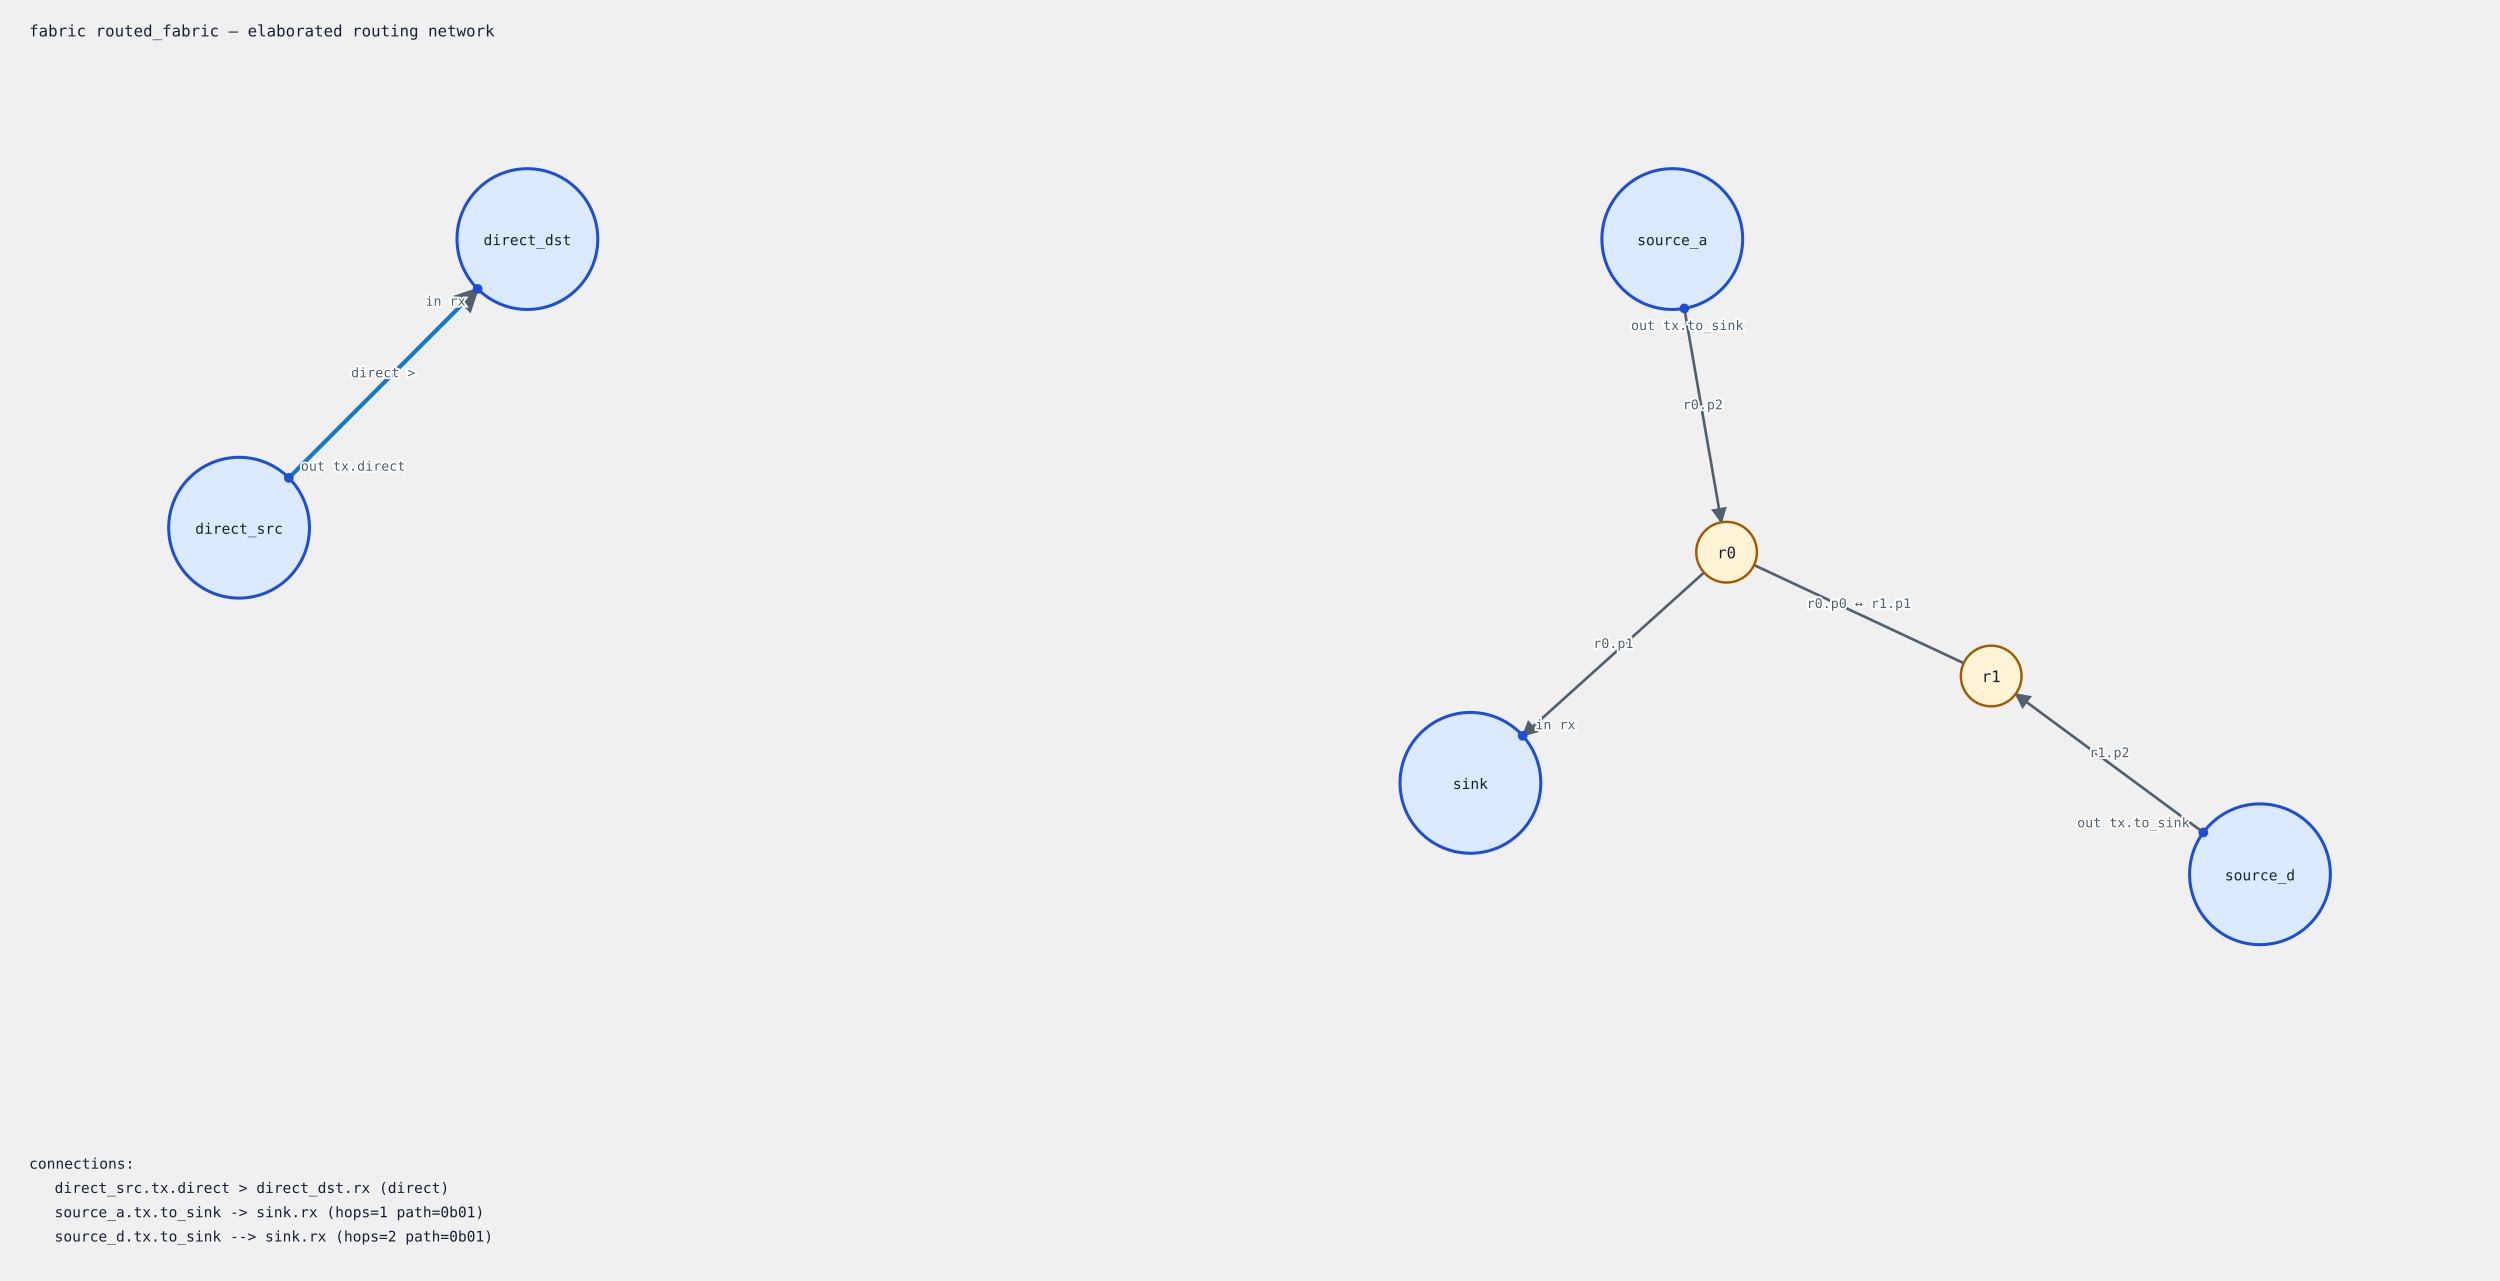
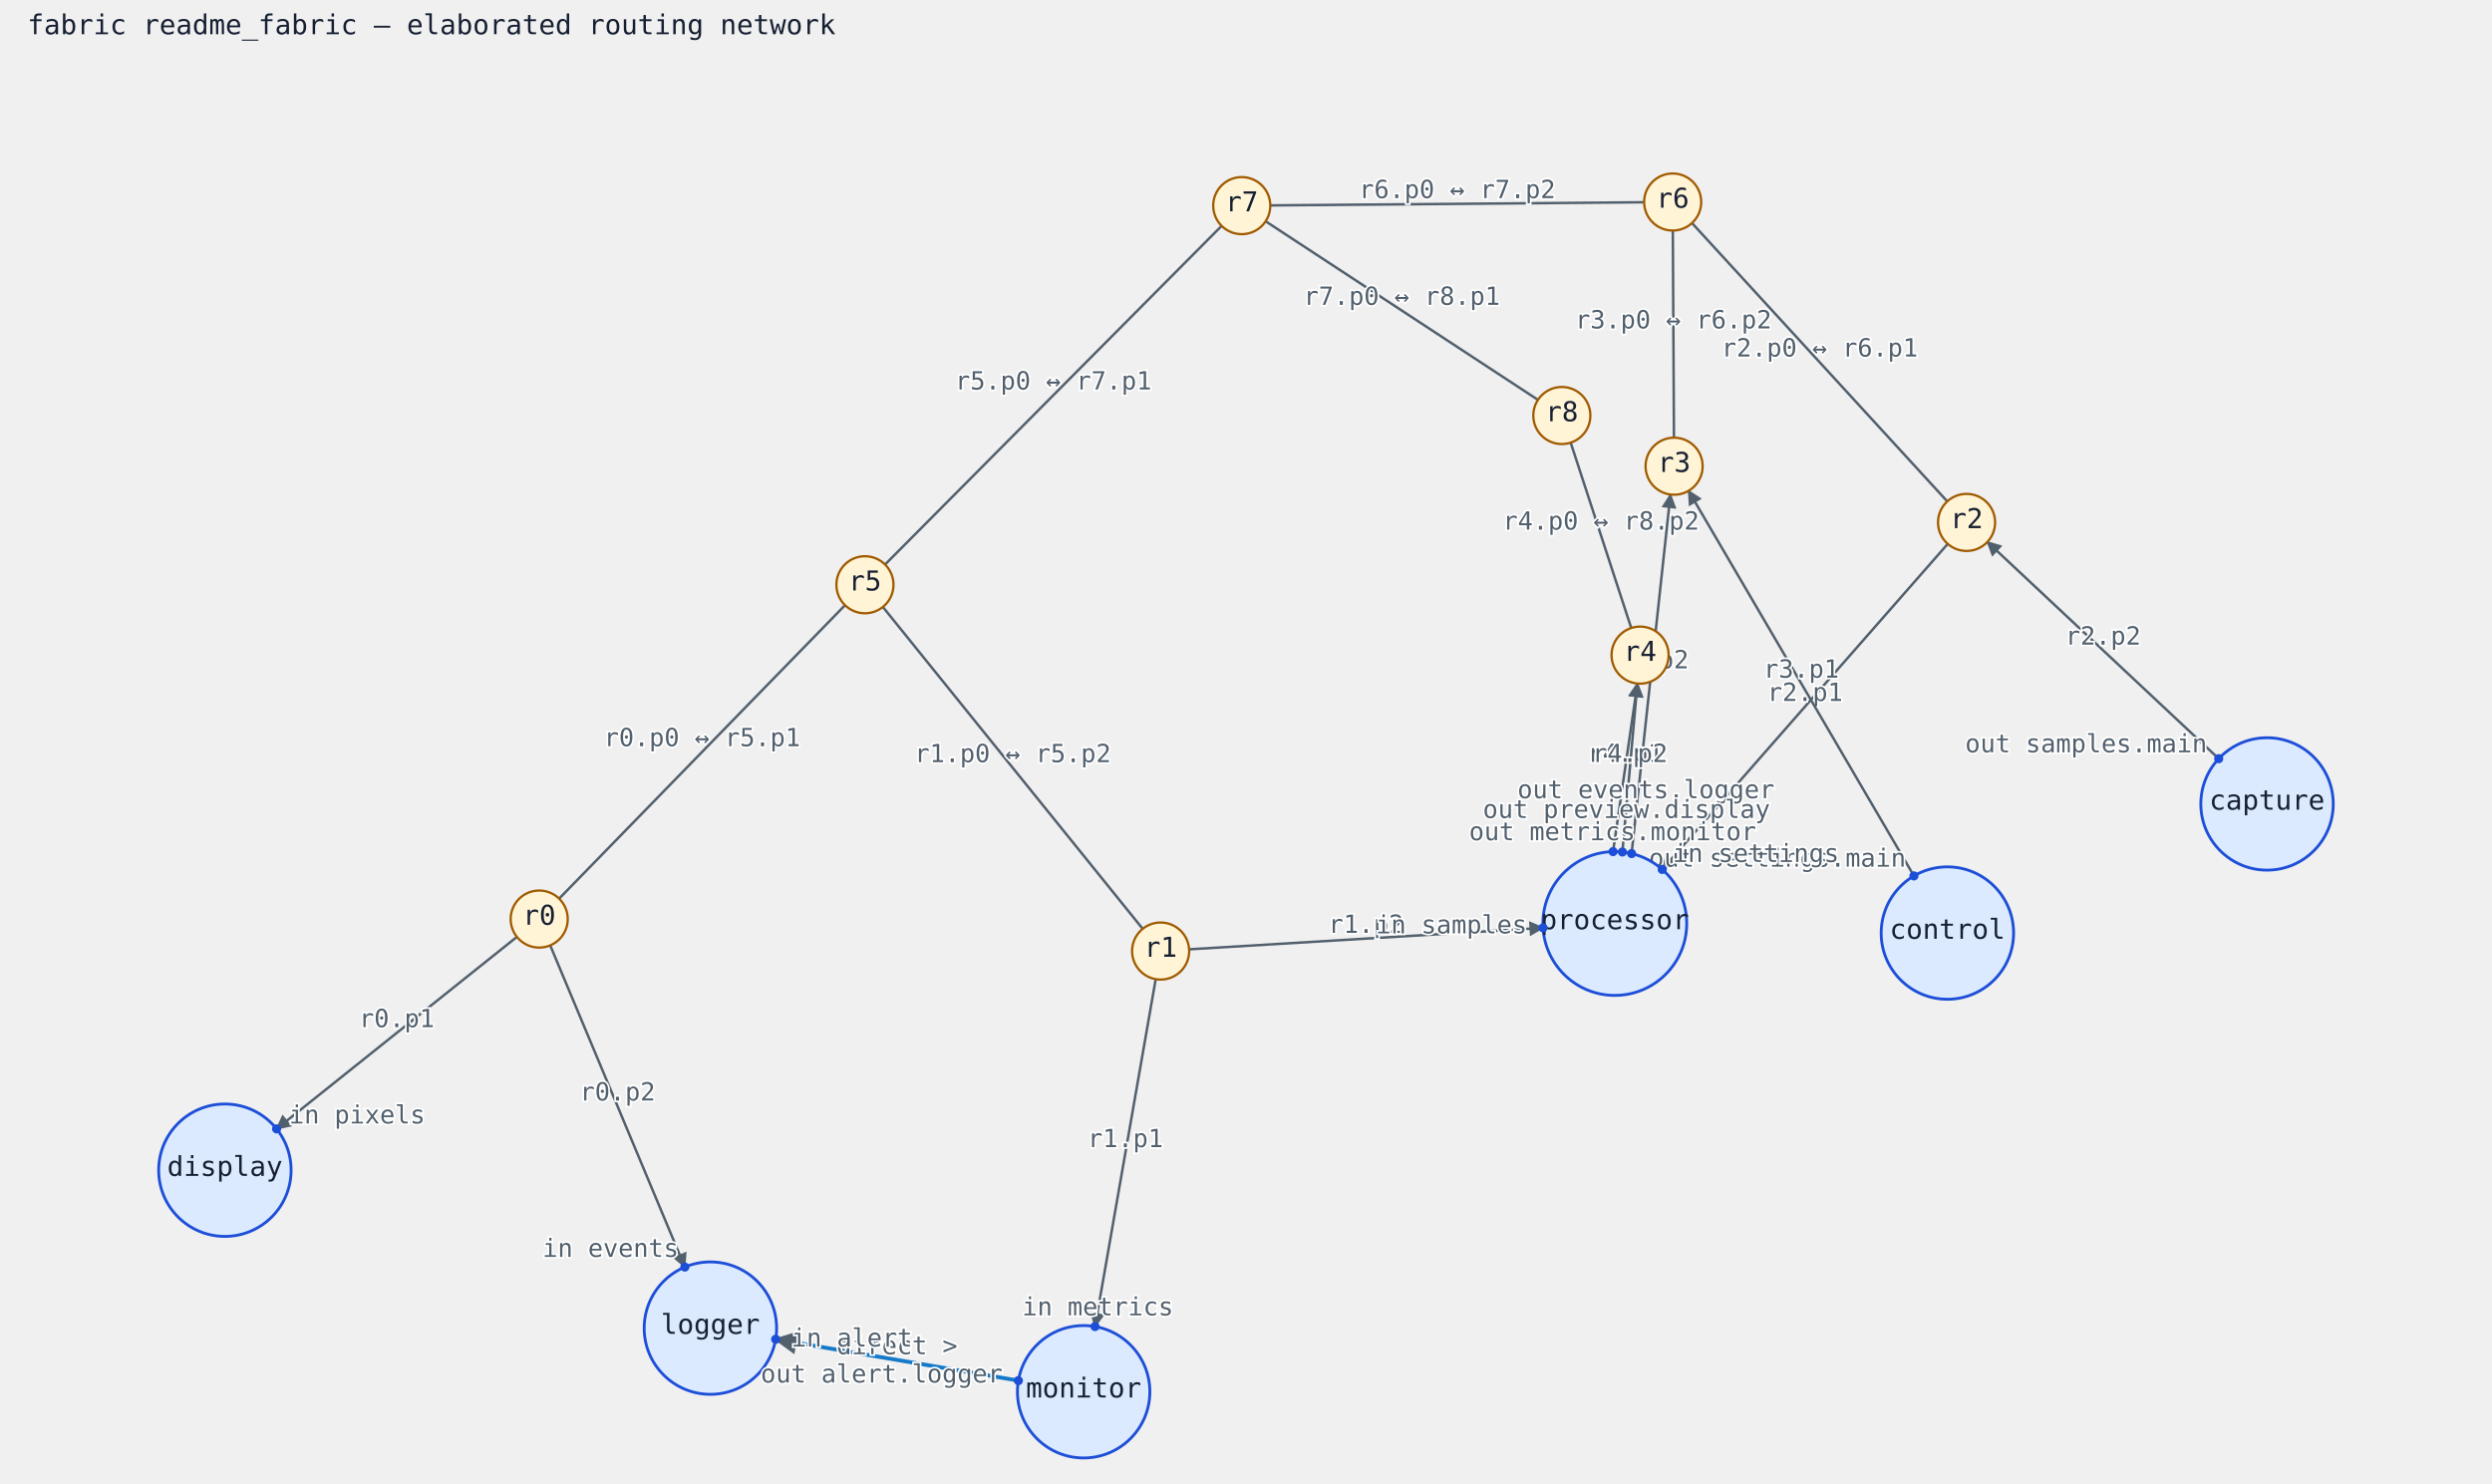
- <svg xmlns="http://www.w3.org/2000/svg" width="2060" height="1055" viewBox="0 0 2060 1055" role="img" aria-labelledby="title desc" data-layout="tree-spring" data-crossings-before="0" data-crossings="0" data-direct-crossings="0">
+ <svg xmlns="http://www.w3.org/2000/svg" width="2183" height="1300" viewBox="0 0 2183 1300" role="img" aria-labelledby="title desc" data-layout="tree-spring" data-crossings-before="4" data-crossings="1" data-direct-crossings="0">
  <defs>
    <marker id="arrow" viewBox="0 0 10 10" refX="9" refY="5" markerWidth="6" markerHeight="6" orient="auto">
      <path d="M 0 0 L 10 5 L 0 10 z" fill="#52606d" />
    </marker>
  </defs>
-   <style>text{font-family:ui-monospace,monospace;font-size:13px;fill:#172033}.edge{stroke:#52606d;stroke-width:2.2;fill:none}.direct{stroke:#1479c9;stroke-width:3.4}.port{font-size:11px;fill:#52606d;paint-order:stroke;stroke:#fff;stroke-width:3px}.router{fill:#fff4d6;stroke:#a05a00;stroke-width:2}.unit{fill:#dbeafe;stroke:#1d4ed8;stroke-width:2.5}.label{font-size:12px}.legend{font-size:12px}</style>
-   <text x="24" y="30" font-size="18">fabric routed_fabric — elaborated routing network</text>
-   <line class="edge " data-kind="router-link" data-from="r0" data-to="r1" x1="1445.341" y1="465.612" x2="1618.101" y2="546.438" />
-   <text class="port" x="1531.721" y="501.025" text-anchor="middle">r0.p0 ↔ r1.p1</text>
-   <line class="edge " data-kind="endpoint-link" data-from="r0" data-to="sink" marker-end="url(#arrow)" x1="1404.117" y1="471.745" x2="1254.711" y2="606.259" />
-   <text class="port" x="1329.414" y="534.002" text-anchor="middle">r0.p1</text>
-   <line class="edge " data-kind="endpoint-link" data-from="source_a" data-to="r0" marker-end="url(#arrow)" x1="1387.875" y1="254.148" x2="1418.427" y2="430.385" />
-   <text class="port" x="1403.151" y="337.266" text-anchor="middle">r0.p2</text>
-   <line class="edge " data-kind="endpoint-link" data-from="source_d" data-to="r1" marker-end="url(#arrow)" x1="1815.540" y1="685.972" x2="1660.864" y2="571.873" />
-   <text class="port" x="1738.202" y="623.923" text-anchor="middle">r1.p2</text>
-   <line class="edge direct" data-kind="direct-link" data-from="direct_src" data-to="direct_dst" data-source="direct_src.tx.direct" data-destination="direct_dst.rx" marker-end="url(#arrow)" x1="237.990" y1="393.793" x2="393.579" y2="238.034" />
-   <text class="port" x="315.784" y="310.914" text-anchor="middle">direct &gt;</text>
-   <circle class="unit" data-kind="unit" data-unit="direct_dst" cx="434.569" cy="197.000" r="58.000" />
-   <text class="label" x="434.569" y="202.000" text-anchor="middle">direct_dst</text>
-   <circle data-kind="destination-port" data-endpoint="destination:direct_dst.rx" cx="393.579" cy="238.034" r="4" fill="#1d4ed8" />
-   <text class="port" data-endpoint="destination:direct_dst.rx" x="383.685" y="251.939" text-anchor="end">in rx</text>
-   <circle class="unit" data-kind="unit" data-unit="direct_src" cx="197.000" cy="434.828" r="58.000" />
-   <text class="label" x="197.000" y="439.828" text-anchor="middle">direct_src</text>
-   <circle data-kind="source-port" data-endpoint="source:direct_src.tx.direct" cx="237.990" cy="393.793" r="4" fill="#1d4ed8" />
-   <text class="port" data-endpoint="source:direct_src.tx.direct" x="247.884" y="387.888" text-anchor="start">out tx.direct</text>
-   <circle class="unit" data-kind="unit" data-unit="sink" cx="1211.607" cy="645.066" r="58.000" />
-   <text class="label" x="1211.607" y="650.066" text-anchor="middle">sink</text>
-   <circle data-kind="destination-port" data-endpoint="destination:sink.rx" cx="1254.711" cy="606.259" r="4" fill="#1d4ed8" />
-   <text class="port" data-endpoint="destination:sink.rx" x="1265.116" y="600.891" text-anchor="start">in rx</text>
-   <circle class="unit" data-kind="unit" data-unit="source_a" cx="1377.969" cy="197.000" r="58.000" />
-   <text class="label" x="1377.969" y="202.000" text-anchor="middle">source_a</text>
-   <circle data-kind="source-port" data-endpoint="source:source_a.tx.to_sink" cx="1387.875" cy="254.148" r="4" fill="#1d4ed8" />
-   <text class="port" data-endpoint="source:source_a.tx.to_sink" x="1390.267" y="271.942" text-anchor="middle">out tx.to_sink</text>
-   <circle class="unit" data-kind="unit" data-unit="source_d" cx="1862.215" cy="720.402" r="58.000" />
-   <text class="label" x="1862.215" y="725.402" text-anchor="middle">source_d</text>
-   <circle data-kind="source-port" data-endpoint="source:source_d.tx.to_sink" cx="1815.540" cy="685.972" r="4" fill="#1d4ed8" />
-   <text class="port" data-endpoint="source:source_d.tx.to_sink" x="1804.273" y="681.661" text-anchor="end">out tx.to_sink</text>
-   <circle class="router" data-kind="router" data-router="r0" cx="1422.697" cy="455.017" r="25" />
-   <text x="1422.697" y="460.017" text-anchor="middle">r0</text>
-   <circle class="router" data-kind="router" data-router="r1" cx="1640.746" cy="557.032" r="25" />
-   <text x="1640.746" y="562.032" text-anchor="middle">r1</text>
-   <text class="legend" x="24" y="963">connections:</text>
-   <text class="legend" x="45" y="983">direct_src.tx.direct &gt; direct_dst.rx (direct)</text>
-   <text class="legend" x="45" y="1003">source_a.tx.to_sink -&gt; sink.rx (hops=1 path=0b01)</text>
-   <text class="legend" x="45" y="1023">source_d.tx.to_sink --&gt; sink.rx (hops=2 path=0b01)</text>
+   <style>text{font-family:ui-monospace,monospace;font-size:24px;fill:#172033}.edge{stroke:#52606d;stroke-width:2.2;fill:none}.direct{stroke:#1479c9;stroke-width:3.4}.port{font-size:22px;fill:#52606d;paint-order:stroke;stroke:#fff;stroke-width:3px}.router{fill:#fff4d6;stroke:#a05a00;stroke-width:2}.unit{fill:#dbeafe;stroke:#1d4ed8;stroke-width:2.5}.label{font-size:24px}.legend{font-size:12px}</style>
+   <text x="24" y="30" font-size="30">fabric readme_fabric — elaborated routing network</text>
+   <line class="edge " data-kind="router-link" data-from="r0" data-to="r5" x1="489.789" y1="787.318" x2="740.244" y2="530.237" />
+   <text class="port" x="615.017" y="653.778" text-anchor="middle">r0.p0 ↔ r5.p1</text>
+   <line class="edge " data-kind="endpoint-link" data-from="r0" data-to="display" marker-end="url(#arrow)" x1="452.814" y1="820.832" x2="242.309" y2="989.058" />
+   <text class="port" x="347.561" y="899.945" text-anchor="middle">r0.p1</text>
+   <line class="edge " data-kind="endpoint-link" data-from="r0" data-to="logger" marker-end="url(#arrow)" x1="481.993" y1="828.288" x2="599.920" y2="1110.122" />
+   <text class="port" x="540.956" y="964.205" text-anchor="middle">r0.p2</text>
+   <line class="edge " data-kind="router-link" data-from="r1" data-to="r5" x1="1001.009" y1="813.796" x2="773.392" y2="531.784" />
+   <text class="port" x="887.200" y="667.790" text-anchor="middle">r1.p0 ↔ r5.p2</text>
+   <line class="edge " data-kind="endpoint-link" data-from="r1" data-to="monitor" marker-end="url(#arrow)" x1="1012.410" y1="857.877" x2="959.259" y2="1162.243" />
+   <text class="port" x="985.834" y="1005.060" text-anchor="middle">r1.p1</text>
+   <line class="edge " data-kind="endpoint-link" data-from="r1" data-to="processor" marker-end="url(#arrow)" x1="1041.665" y1="831.736" x2="1351.694" y2="812.926" />
+   <text class="port" x="1196.679" y="817.331" text-anchor="middle">r1.p2</text>
+   <line class="edge " data-kind="router-link" data-from="r2" data-to="r6" x1="1705.820" y1="439.295" x2="1482.169" y2="195.425" />
+   <text class="port" x="1593.994" y="312.360" text-anchor="middle">r2.p0 ↔ r6.p1</text>
+   <line class="edge " data-kind="endpoint-link" data-from="r2" data-to="processor" marker-end="url(#arrow)" x1="1706.234" y1="476.516" x2="1456.115" y2="761.744" />
+   <text class="port" x="1581.175" y="614.130" text-anchor="middle">r2.p1</text>
+   <line class="edge " data-kind="endpoint-link" data-from="capture" data-to="r2" marker-end="url(#arrow)" x1="1943.606" y1="664.703" x2="1740.960" y2="474.814" />
+   <text class="port" x="1842.283" y="564.758" text-anchor="middle">r2.p2</text>
+   <line class="edge " data-kind="router-link" data-from="r3" data-to="r6" x1="1466.392" y1="383.471" x2="1465.407" y2="202.000" />
+   <text class="port" x="1465.900" y="287.735" text-anchor="middle">r3.p0 ↔ r6.p2</text>
+   <line class="edge " data-kind="endpoint-link" data-from="control" data-to="r3" marker-end="url(#arrow)" x1="1676.618" y1="767.432" x2="1479.156" y2="430.047" />
+   <text class="port" x="1577.887" y="593.739" text-anchor="middle">r3.p1</text>
+   <line class="edge " data-kind="endpoint-link" data-from="processor" data-to="r3" marker-end="url(#arrow)" x1="1429.284" y1="747.852" x2="1463.313" y2="433.263" />
+   <text class="port" x="1446.299" y="585.557" text-anchor="middle">r3.p2</text>
+   <line class="edge " data-kind="router-link" data-from="r4" data-to="r8" x1="1428.969" y1="550.218" x2="1375.932" y2="387.813" />
+   <text class="port" x="1402.451" y="464.015" text-anchor="middle">r4.p0 ↔ r8.p2</text>
+   <line class="edge " data-kind="endpoint-link" data-from="processor" data-to="r4" marker-end="url(#arrow)" x1="1413.041" y1="746.130" x2="1434.385" y2="598.873" />
+   <text class="port" x="1423.713" y="667.501" text-anchor="middle">r4.p1</text>
+   <line class="edge " data-kind="endpoint-link" data-from="processor" data-to="r4" marker-end="url(#arrow)" x1="1421.219" y1="746.462" x2="1434.385" y2="598.873" />
+   <text class="port" x="1427.802" y="667.668" text-anchor="middle">r4.p2</text>
+   <line class="edge " data-kind="router-link" data-from="r5" data-to="r7" x1="775.312" y1="494.597" x2="1070.159" y2="197.898" />
+   <text class="port" x="922.736" y="341.248" text-anchor="middle">r5.p0 ↔ r7.p1</text>
+   <line class="edge " data-kind="router-link" data-from="r6" data-to="r7" x1="1440.272" y1="177.210" x2="1112.781" y2="179.956" />
+   <text class="port" x="1276.527" y="173.583" text-anchor="middle">r6.p0 ↔ r7.p2</text>
+   <line class="edge " data-kind="router-link" data-from="r7" data-to="r8" x1="1108.687" y1="193.875" x2="1347.266" y2="350.338" />
+   <text class="port" x="1227.976" y="267.107" text-anchor="middle">r7.p0 ↔ r8.p1</text>
+   <line class="edge direct" data-kind="direct-link" data-from="monitor" data-to="logger" data-source="monitor.alert.logger" data-destination="logger.alert" marker-end="url(#arrow)" x1="892.106" y1="1209.630" x2="679.482" y2="1173.376" />
+   <text class="port" x="785.794" y="1186.503" text-anchor="middle">direct &gt;</text>
+   <circle class="unit" data-kind="unit" data-unit="capture" cx="1985.929" cy="704.361" r="58.000" />
+   <text class="label" x="1985.929" y="709.361" text-anchor="middle">capture</text>
+   <circle data-kind="source-port" data-endpoint="source:capture.samples.main" cx="1943.606" cy="664.703" r="4" fill="#1d4ed8" />
+   <text class="port" data-endpoint="source:capture.samples.main" x="1933.390" y="659.130" text-anchor="end">out samples.main</text>
+   <circle class="unit" data-kind="unit" data-unit="control" cx="1705.914" cy="817.489" r="58.000" />
+   <text class="label" x="1705.914" y="822.489" text-anchor="middle">control</text>
+   <circle data-kind="source-port" data-endpoint="source:control.settings.main" cx="1676.618" cy="767.432" r="4" fill="#1d4ed8" />
+   <text class="port" data-endpoint="source:control.settings.main" x="1669.546" y="759.349" text-anchor="end">out settings.main</text>
+   <circle class="unit" data-kind="unit" data-unit="display" cx="197.000" cy="1025.267" r="58.000" />
+   <text class="label" x="197.000" y="1030.267" text-anchor="middle">display</text>
+   <circle data-kind="destination-port" data-endpoint="destination:display.pixels" cx="242.309" cy="989.058" r="4" fill="#1d4ed8" />
+   <text class="port" data-endpoint="destination:display.pixels" x="253.246" y="984.318" text-anchor="start">in pixels</text>
+   <circle class="unit" data-kind="unit" data-unit="logger" cx="622.308" cy="1163.627" r="58.000" />
+   <text class="label" x="622.308" y="1168.627" text-anchor="middle">logger</text>
+   <circle data-kind="destination-port" data-endpoint="destination:logger.alert" cx="679.482" cy="1173.376" r="4" fill="#1d4ed8" />
+   <text class="port" data-endpoint="destination:logger.alert" x="693.283" y="1179.729" text-anchor="start">in alert</text>
+   <circle data-kind="destination-port" data-endpoint="destination:logger.events" cx="599.920" cy="1110.122" r="4" fill="#1d4ed8" />
+   <text class="port" data-endpoint="destination:logger.events" x="594.516" y="1101.207" text-anchor="end">in events</text>
+   <circle class="unit" data-kind="unit" data-unit="monitor" cx="949.281" cy="1219.378" r="58.000" />
+   <text class="label" x="949.281" y="1224.378" text-anchor="middle">monitor</text>
+   <circle data-kind="destination-port" data-endpoint="destination:monitor.metrics" cx="959.259" cy="1162.243" r="4" fill="#1d4ed8" />
+   <text class="port" data-endpoint="destination:monitor.metrics" x="961.667" y="1152.452" text-anchor="middle">in metrics</text>
+   <circle data-kind="source-port" data-endpoint="source:monitor.alert.logger" cx="892.106" cy="1209.630" r="4" fill="#1d4ed8" />
+   <text class="port" data-endpoint="source:monitor.alert.logger" x="878.305" y="1211.277" text-anchor="end">out alert.logger</text>
+   <circle class="unit" data-kind="unit" data-unit="processor" cx="1414.578" cy="809.111" r="63.000" />
+   <text class="label" x="1414.578" y="814.111" text-anchor="middle">processor</text>
+   <circle data-kind="destination-port" data-endpoint="destination:processor.samples" cx="1351.694" cy="812.926" r="4" fill="#1d4ed8" />
+   <text class="port" data-endpoint="destination:processor.samples" x="1337.719" y="817.774" text-anchor="end">in samples</text>
+   <circle data-kind="destination-port" data-endpoint="destination:processor.settings" cx="1456.115" cy="761.744" r="4" fill="#1d4ed8" />
+   <text class="port" data-endpoint="destination:processor.settings" x="1465.346" y="755.218" text-anchor="start">in settings</text>
+   <circle data-kind="source-port" data-endpoint="source:processor.events.logger" cx="1429.284" cy="747.852" r="4" fill="#1d4ed8" />
+   <text class="port" data-endpoint="source:processor.events.logger" x="1441.889" y="699.344" text-anchor="middle">out events.logger</text>
+   <circle data-kind="source-port" data-endpoint="source:processor.metrics.monitor" cx="1413.041" cy="746.130" r="4" fill="#1d4ed8" />
+   <text class="port" data-endpoint="source:processor.metrics.monitor" x="1412.700" y="736.134" text-anchor="middle">out metrics.monitor</text>
+   <circle data-kind="source-port" data-endpoint="source:processor.preview.display" cx="1421.219" cy="746.462" r="4" fill="#1d4ed8" />
+   <text class="port" data-endpoint="source:processor.preview.display" x="1424.803" y="716.652" text-anchor="middle">out preview.display</text>
+   <circle class="router" data-kind="router" data-router="r0" cx="472.343" cy="805.225" r="25" />
+   <text x="472.343" y="810.225" text-anchor="middle">r0</text>
+   <circle class="router" data-kind="router" data-router="r1" cx="1016.711" cy="833.250" r="25" />
+   <text x="1016.711" y="838.250" text-anchor="middle">r1</text>
+   <circle class="router" data-kind="router" data-router="r2" cx="1722.717" cy="457.720" r="25" />
+   <text x="1722.717" y="462.720" text-anchor="middle">r2</text>
+   <circle class="router" data-kind="router" data-router="r3" cx="1466.528" cy="408.470" r="25" />
+   <text x="1466.528" y="413.470" text-anchor="middle">r3</text>
+   <circle class="router" data-kind="router" data-router="r4" cx="1436.730" cy="573.983" r="25" />
+   <text x="1436.730" y="578.983" text-anchor="middle">r4</text>
+   <circle class="router" data-kind="router" data-router="r5" cx="757.690" cy="512.330" r="25" />
+   <text x="757.690" y="517.330" text-anchor="middle">r5</text>
+   <circle class="router" data-kind="router" data-router="r6" cx="1465.272" cy="177.000" r="25" />
+   <text x="1465.272" y="182.000" text-anchor="middle">r6</text>
+   <circle class="router" data-kind="router" data-router="r7" cx="1087.782" cy="180.165" r="25" />
+   <text x="1087.782" y="185.165" text-anchor="middle">r7</text>
+   <circle class="router" data-kind="router" data-router="r8" cx="1368.171" cy="364.048" r="25" />
+   <text x="1368.171" y="369.048" text-anchor="middle">r8</text>
</svg>
